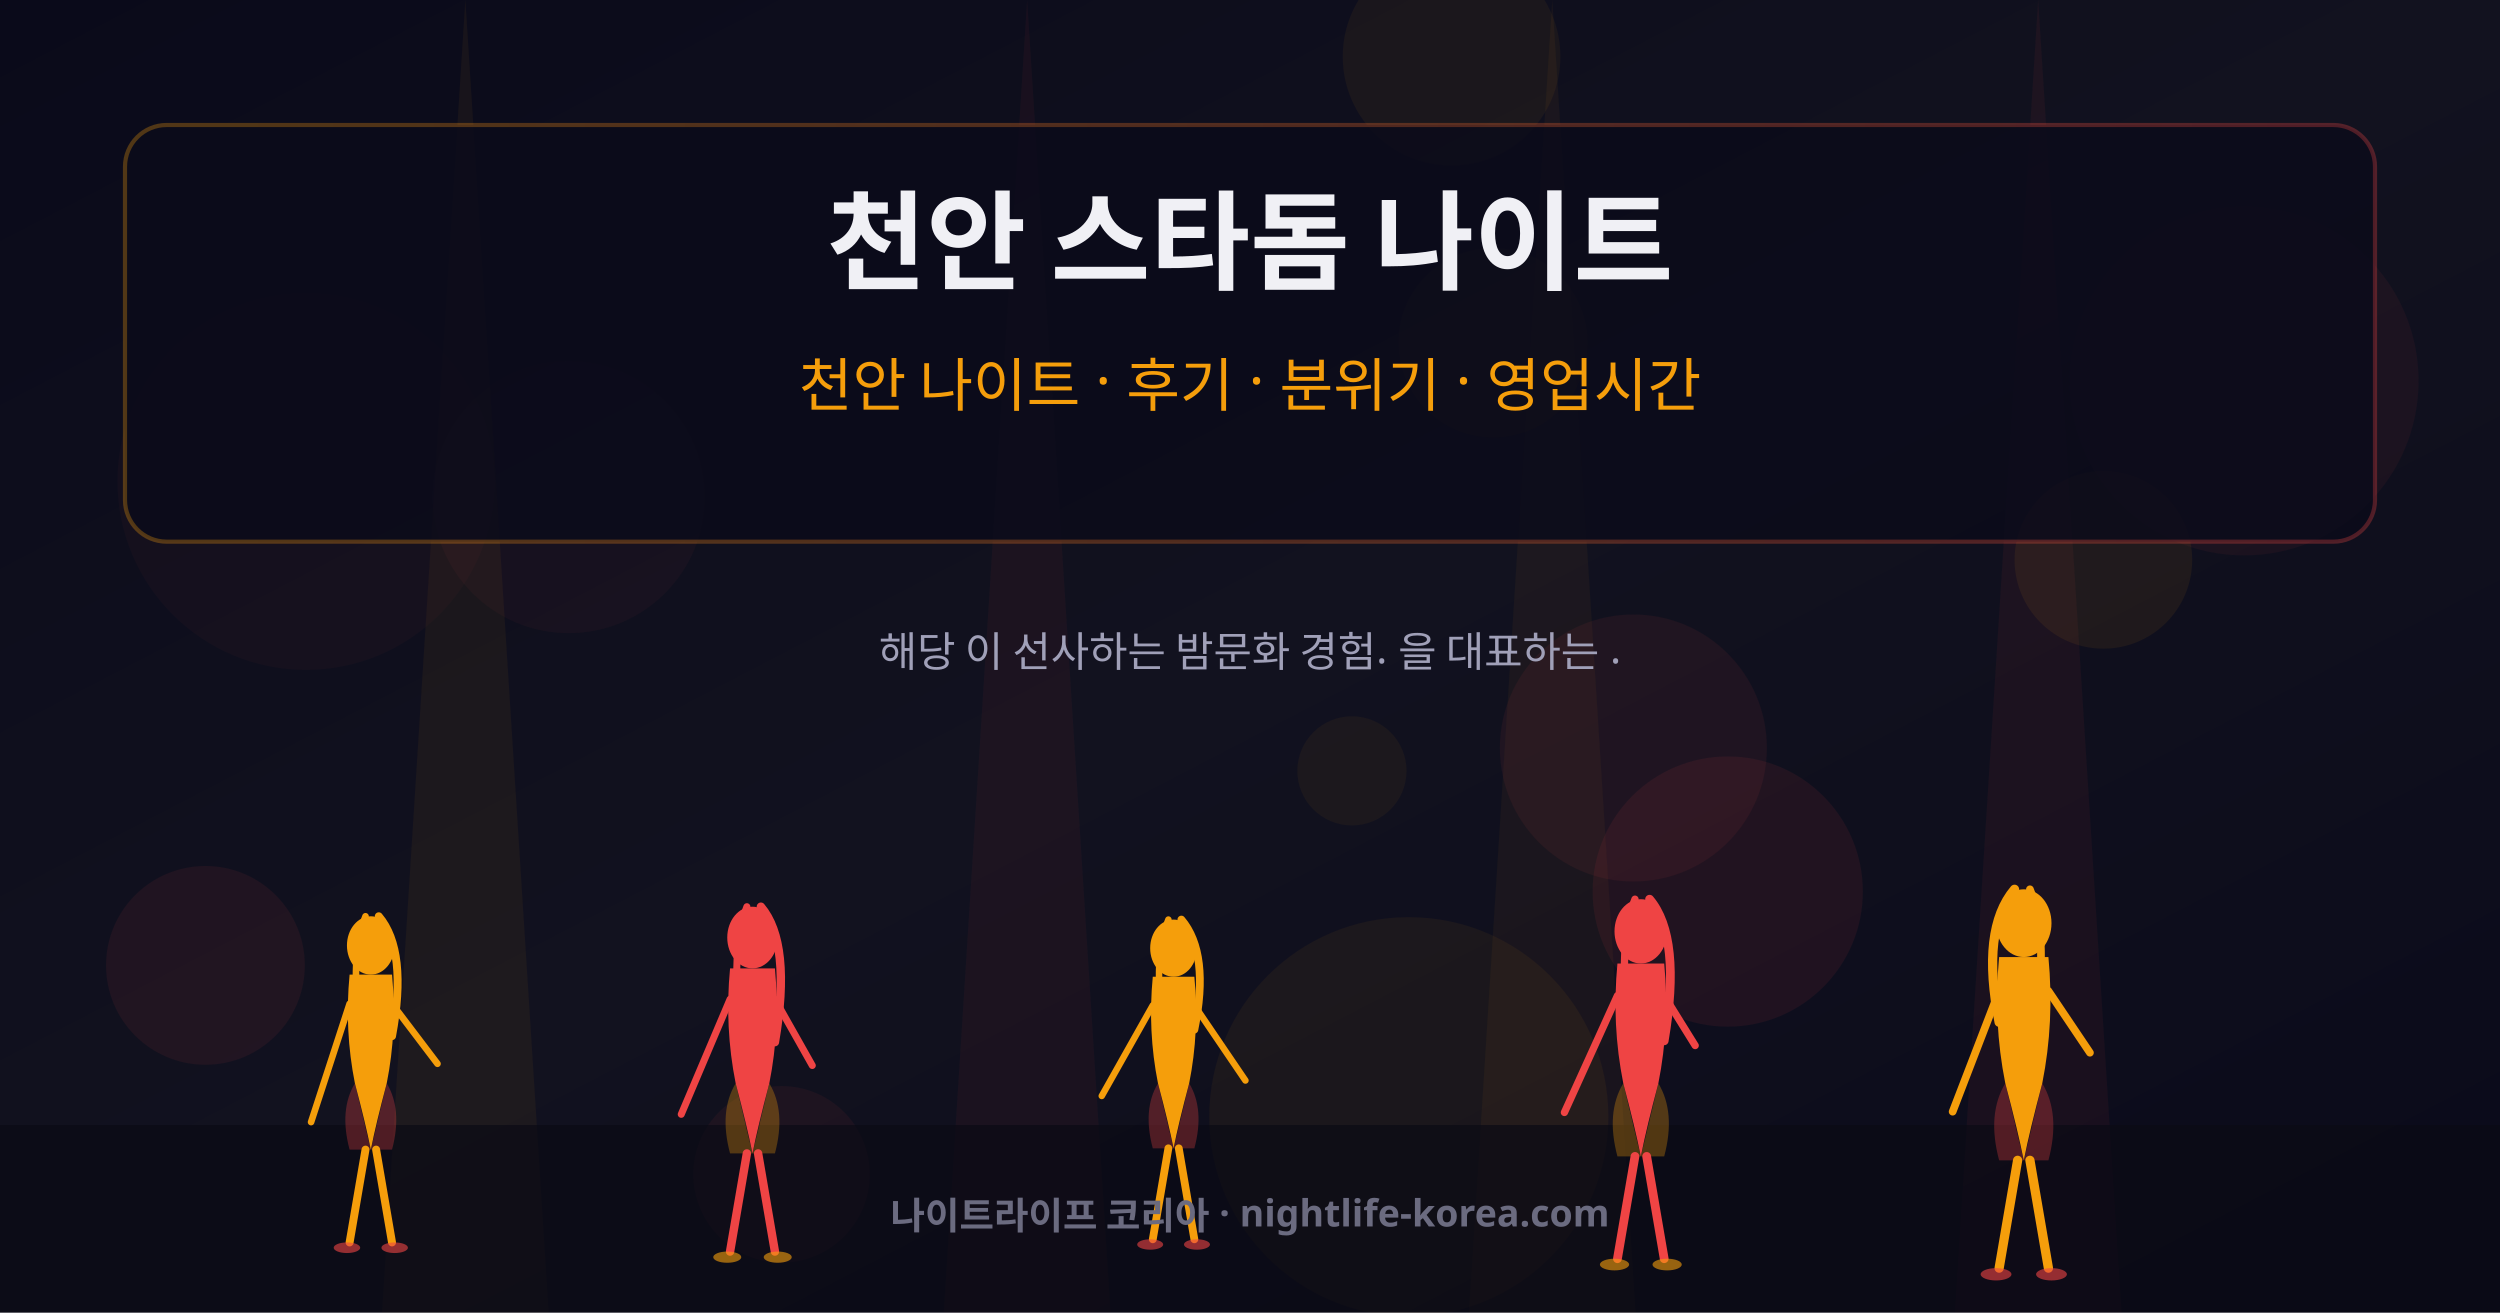
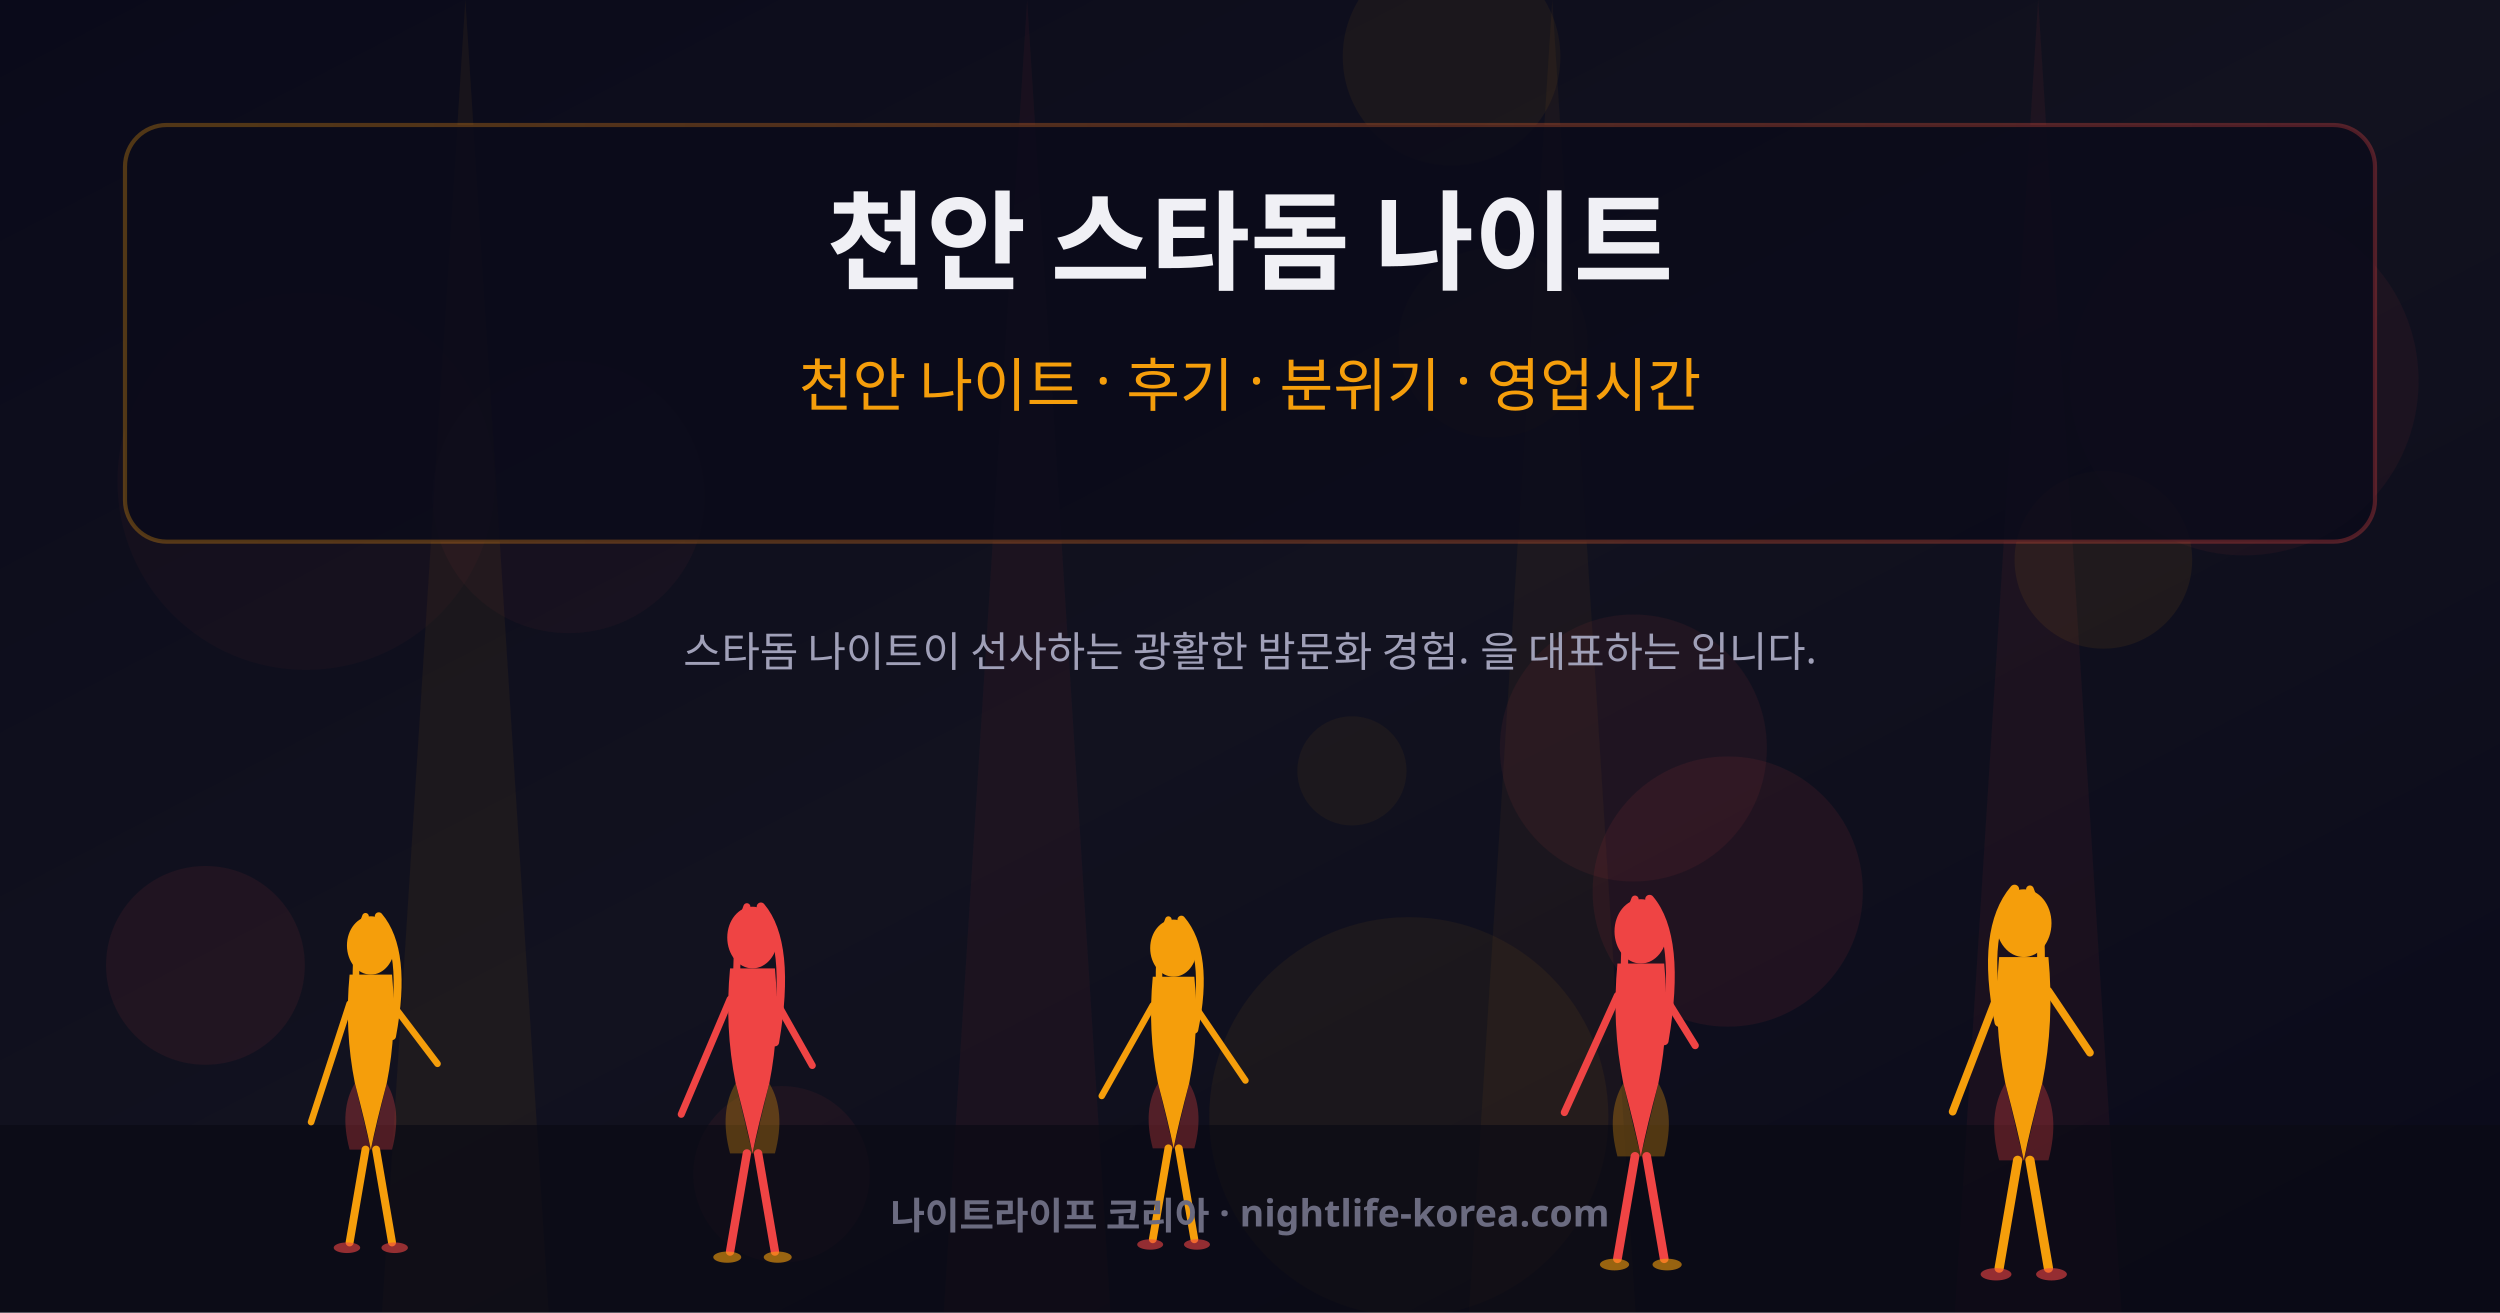
<svg xmlns="http://www.w3.org/2000/svg" viewBox="0 0 1200 630" width="1200" height="630">
  <defs>
    <linearGradient id="ogbg" x1="0%" y1="0%" x2="100%" y2="100%">
      <stop offset="0%" style="stop-color:#0a0a1a" />
      <stop offset="50%" style="stop-color:#12121f" />
      <stop offset="100%" style="stop-color:#0a0a1a" />
    </linearGradient>
    <linearGradient id="ogtxt" x1="0%" y1="0%" x2="100%" y2="0%">
      <stop offset="0%" style="stop-color:#f59e0b" />
      <stop offset="100%" style="stop-color:#ef4444" />
    </linearGradient>
  </defs>
  <rect width="1200" height="630" fill="url(#ogbg)" />
  <polygon points="223.372,0 183.372,630 263.372,630" fill="#f59e0b" opacity="0.055" />
  <polygon points="493.027,0 453.027,630 533.027,630" fill="#ef4444" opacity="0.052" />
  <polygon points="745.094,0 705.094,630 785.094,630" fill="#f59e0b" opacity="0.05" />
  <polygon points="978.317,0 938.317,630 1018.317,630" fill="#ef4444" opacity="0.062" />
  <circle cx="1077.159" cy="182.825" r="83.762" fill="#ef4444" opacity="0.055" />
  <circle cx="375.141" cy="563.711" r="42.395" fill="#ef4444" opacity="0.061" />
  <circle cx="716.692" cy="164.585" r="45.461" fill="#f59e0b" opacity="0.065" />
  <circle cx="1009.623" cy="268.733" r="42.626" fill="#f59e0b" opacity="0.073" />
  <circle cx="676.236" cy="536.021" r="95.783" fill="#f59e0b" opacity="0.058" />
  <circle cx="146.882" cy="231.053" r="90.511" fill="#ef4444" opacity="0.03" />
  <circle cx="829.313" cy="427.938" r="64.86" fill="#ef4444" opacity="0.079" />
  <circle cx="98.608" cy="463.389" r="47.714" fill="#ef4444" opacity="0.072" />
  <circle cx="272.99" cy="238.577" r="65.314" fill="#ef4444" opacity="0.042" />
  <circle cx="784.022" cy="359.045" r="64.091" fill="#ef4444" opacity="0.067" />
  <circle cx="696.749" cy="27.18" r="52.225" fill="#f59e0b" opacity="0.058" />
  <circle cx="648.93" cy="370.014" r="26.186" fill="#f59e0b" opacity="0.052" />
  <rect x="0" y="540" width="1200" height="90" fill="#0a0a14" opacity="0.7" />
  <g transform="translate(177.9896,520) scale(1.27278)">
    <ellipse cx="0" cy="-52" rx="9" ry="11" fill="#f59e0b" />
    <path d="M3,-63 Q14,-50 8,-17.8" stroke="#f59e0b" stroke-width="3" fill="none" stroke-linecap="round" />
    <path d="M-2,-63 Q-8,-48 -4,-20.8" stroke="#f59e0b" stroke-width="2.5" fill="none" stroke-linecap="round" />
    <path d="M-8,-41 Q-10,-20 -6,0 Q-2,15 0,25 Q2,15 6,0 Q10,-20 8,-41 Z" fill="#f59e0b" />
    <path d="M-6,0 Q-12,10 -8,25 L0,25 Z" fill="#ef4444" opacity="0.3" />
    <path d="M6,0 Q12,10 8,25 L0,25 Z" fill="#ef4444" opacity="0.3" />
    <line x1="-2" y1="25" x2="-8" y2="60" stroke="#f59e0b" stroke-width="3" stroke-linecap="round" />
    <line x1="2" y1="25" x2="8" y2="60" stroke="#f59e0b" stroke-width="3" stroke-linecap="round" />
    <ellipse cx="-9" cy="62" rx="5" ry="2" fill="#ef4444" opacity="0.6" />
    <ellipse cx="9" cy="62" rx="5" ry="2" fill="#ef4444" opacity="0.6" />
    <line x1="-8" y1="-30" x2="-22.526" y2="14.614" stroke="#f59e0b" stroke-width="2.5" stroke-linecap="round" />
    <line x1="8" y1="-30" x2="25.145" y2="-7.382" stroke="#f59e0b" stroke-width="2.5" stroke-linecap="round" />
  </g>
  <g transform="translate(361.194,520) scale(1.345762)">
    <ellipse cx="0" cy="-52" rx="9" ry="11" fill="#ef4444" />
    <path d="M3,-63 Q14,-50 8,-14.696" stroke="#ef4444" stroke-width="3" fill="none" stroke-linecap="round" />
    <path d="M-2,-63 Q-8,-48 -4,-17.696" stroke="#ef4444" stroke-width="2.5" fill="none" stroke-linecap="round" />
    <path d="M-8,-41 Q-10,-20 -6,0 Q-2,15 0,25 Q2,15 6,0 Q10,-20 8,-41 Z" fill="#ef4444" />
    <path d="M-6,0 Q-12,10 -8,25 L0,25 Z" fill="#f59e0b" opacity="0.3" />
    <path d="M6,0 Q12,10 8,25 L0,25 Z" fill="#f59e0b" opacity="0.3" />
    <line x1="-2" y1="25" x2="-8" y2="60" stroke="#ef4444" stroke-width="3" stroke-linecap="round" />
    <line x1="2" y1="25" x2="8" y2="60" stroke="#ef4444" stroke-width="3" stroke-linecap="round" />
    <ellipse cx="-9" cy="62" rx="5" ry="2" fill="#f59e0b" opacity="0.6" />
    <ellipse cx="9" cy="62" rx="5" ry="2" fill="#f59e0b" opacity="0.6" />
    <line x1="-8" y1="-30" x2="-25.411" y2="11.051" stroke="#ef4444" stroke-width="2.5" stroke-linecap="round" />
    <line x1="8" y1="-30" x2="21.332" y2="-6.362" stroke="#ef4444" stroke-width="2.5" stroke-linecap="round" />
  </g>
  <g transform="translate(563.3158,520) scale(1.247678)">
    <ellipse cx="0" cy="-52" rx="9" ry="11" fill="#f59e0b" />
    <path d="M3,-63 Q14,-50 8,-20.657" stroke="#f59e0b" stroke-width="3" fill="none" stroke-linecap="round" />
    <path d="M-2,-63 Q-8,-48 -4,-23.657" stroke="#f59e0b" stroke-width="2.5" fill="none" stroke-linecap="round" />
    <path d="M-8,-41 Q-10,-20 -6,0 Q-2,15 0,25 Q2,15 6,0 Q10,-20 8,-41 Z" fill="#f59e0b" />
    <path d="M-6,0 Q-12,10 -8,25 L0,25 Z" fill="#ef4444" opacity="0.3" />
    <path d="M6,0 Q12,10 8,25 L0,25 Z" fill="#ef4444" opacity="0.3" />
    <line x1="-2" y1="25" x2="-8" y2="60" stroke="#f59e0b" stroke-width="3" stroke-linecap="round" />
    <line x1="2" y1="25" x2="8" y2="60" stroke="#f59e0b" stroke-width="3" stroke-linecap="round" />
    <ellipse cx="-9" cy="62" rx="5" ry="2" fill="#ef4444" opacity="0.6" />
    <ellipse cx="9" cy="62" rx="5" ry="2" fill="#ef4444" opacity="0.6" />
    <line x1="-8" y1="-30" x2="-27.631" y2="4.857" stroke="#f59e0b" stroke-width="2.5" stroke-linecap="round" />
    <line x1="8" y1="-30" x2="27.642" y2="-1.087" stroke="#f59e0b" stroke-width="2.5" stroke-linecap="round" />
  </g>
  <g transform="translate(787.5907,520) scale(1.402928)">
    <ellipse cx="0" cy="-52" rx="9" ry="11" fill="#ef4444" />
    <path d="M3,-63 Q14,-50 8,-14.547" stroke="#ef4444" stroke-width="3" fill="none" stroke-linecap="round" />
    <path d="M-2,-63 Q-8,-48 -4,-17.547" stroke="#ef4444" stroke-width="2.5" fill="none" stroke-linecap="round" />
    <path d="M-8,-41 Q-10,-20 -6,0 Q-2,15 0,25 Q2,15 6,0 Q10,-20 8,-41 Z" fill="#ef4444" />
    <path d="M-6,0 Q-12,10 -8,25 L0,25 Z" fill="#f59e0b" opacity="0.3" />
    <path d="M6,0 Q12,10 8,25 L0,25 Z" fill="#f59e0b" opacity="0.3" />
    <line x1="-2" y1="25" x2="-8" y2="60" stroke="#ef4444" stroke-width="3" stroke-linecap="round" />
    <line x1="2" y1="25" x2="8" y2="60" stroke="#ef4444" stroke-width="3" stroke-linecap="round" />
    <ellipse cx="-9" cy="62" rx="5" ry="2" fill="#f59e0b" opacity="0.6" />
    <ellipse cx="9" cy="62" rx="5" ry="2" fill="#f59e0b" opacity="0.6" />
    <line x1="-8" y1="-30" x2="-26.14" y2="9.963" stroke="#ef4444" stroke-width="2.5" stroke-linecap="round" />
    <line x1="8" y1="-30" x2="18.601" y2="-12.934" stroke="#ef4444" stroke-width="2.5" stroke-linecap="round" />
  </g>
  <g transform="translate(971.4104,520) scale(1.478358)">
    <ellipse cx="0" cy="-52" rx="9" ry="11" fill="#f59e0b" />
    <path d="M-3,-63 Q-14,-50 -8,-19.846" stroke="#f59e0b" stroke-width="3" fill="none" stroke-linecap="round" />
    <path d="M2,-63 Q8,-48 4,-22.846" stroke="#f59e0b" stroke-width="2.5" fill="none" stroke-linecap="round" />
    <path d="M-8,-41 Q-10,-20 -6,0 Q-2,15 0,25 Q2,15 6,0 Q10,-20 8,-41 Z" fill="#f59e0b" />
    <path d="M-6,0 Q-12,10 -8,25 L0,25 Z" fill="#ef4444" opacity="0.3" />
    <path d="M6,0 Q12,10 8,25 L0,25 Z" fill="#ef4444" opacity="0.3" />
    <line x1="-2" y1="25" x2="-8" y2="60" stroke="#f59e0b" stroke-width="3" stroke-linecap="round" />
    <line x1="2" y1="25" x2="8" y2="60" stroke="#f59e0b" stroke-width="3" stroke-linecap="round" />
    <ellipse cx="-9" cy="62" rx="5" ry="2" fill="#ef4444" opacity="0.6" />
    <ellipse cx="9" cy="62" rx="5" ry="2" fill="#ef4444" opacity="0.6" />
    <line x1="-8" y1="-30" x2="-23.096" y2="9.202" stroke="#f59e0b" stroke-width="2.5" stroke-linecap="round" />
    <line x1="8" y1="-30" x2="21.482" y2="-9.943" stroke="#f59e0b" stroke-width="2.5" stroke-linecap="round" />
  </g>
  <rect x="60" y="60" width="1080" height="200" rx="20" fill="#0a0a1a" opacity="0.85" />
  <rect x="60" y="60" width="1080" height="200" rx="20" fill="none" stroke="url(#ogtxt)" stroke-width="2" opacity="0.3" />
  <text x="600" y="135" text-anchor="middle" font-family="'Noto Sans KR',sans-serif" font-size="52" font-weight="800" fill="#f0f0f5">천안 스타돔 나이트</text>
  <text x="600" y="195" text-anchor="middle" font-family="'Noto Sans KR',sans-serif" font-size="28" font-weight="500" fill="#f59e0b">천안 나이트 · 후기 · 분위기 · 영업시간</text>
  <rect x="60" y="290" width="auto" height="40" rx="20" fill="#f59e0b" opacity="0.15" />
-   <text x="600" y="320" text-anchor="middle" font-family="'Noto Sans KR',sans-serif" font-size="20" fill="#a0a0b8">해당 이 선사하는 밤문화 경험. 을 대표하는 .</text>
+   <text x="600" y="320" text-anchor="middle" font-family="'Noto Sans KR',sans-serif" font-size="20" fill="#a0a0b8">스타돔 나이트이 선사하는 광활한 밤문화 경험. 을 대표하는 입니다.</text>
  <text x="600" y="590" text-anchor="middle" font-family="'Noto Sans KR',sans-serif" font-size="18" font-weight="600" fill="#6b6b80">나이트라이프 코리아 · nightlife-korea.com</text>
</svg>
